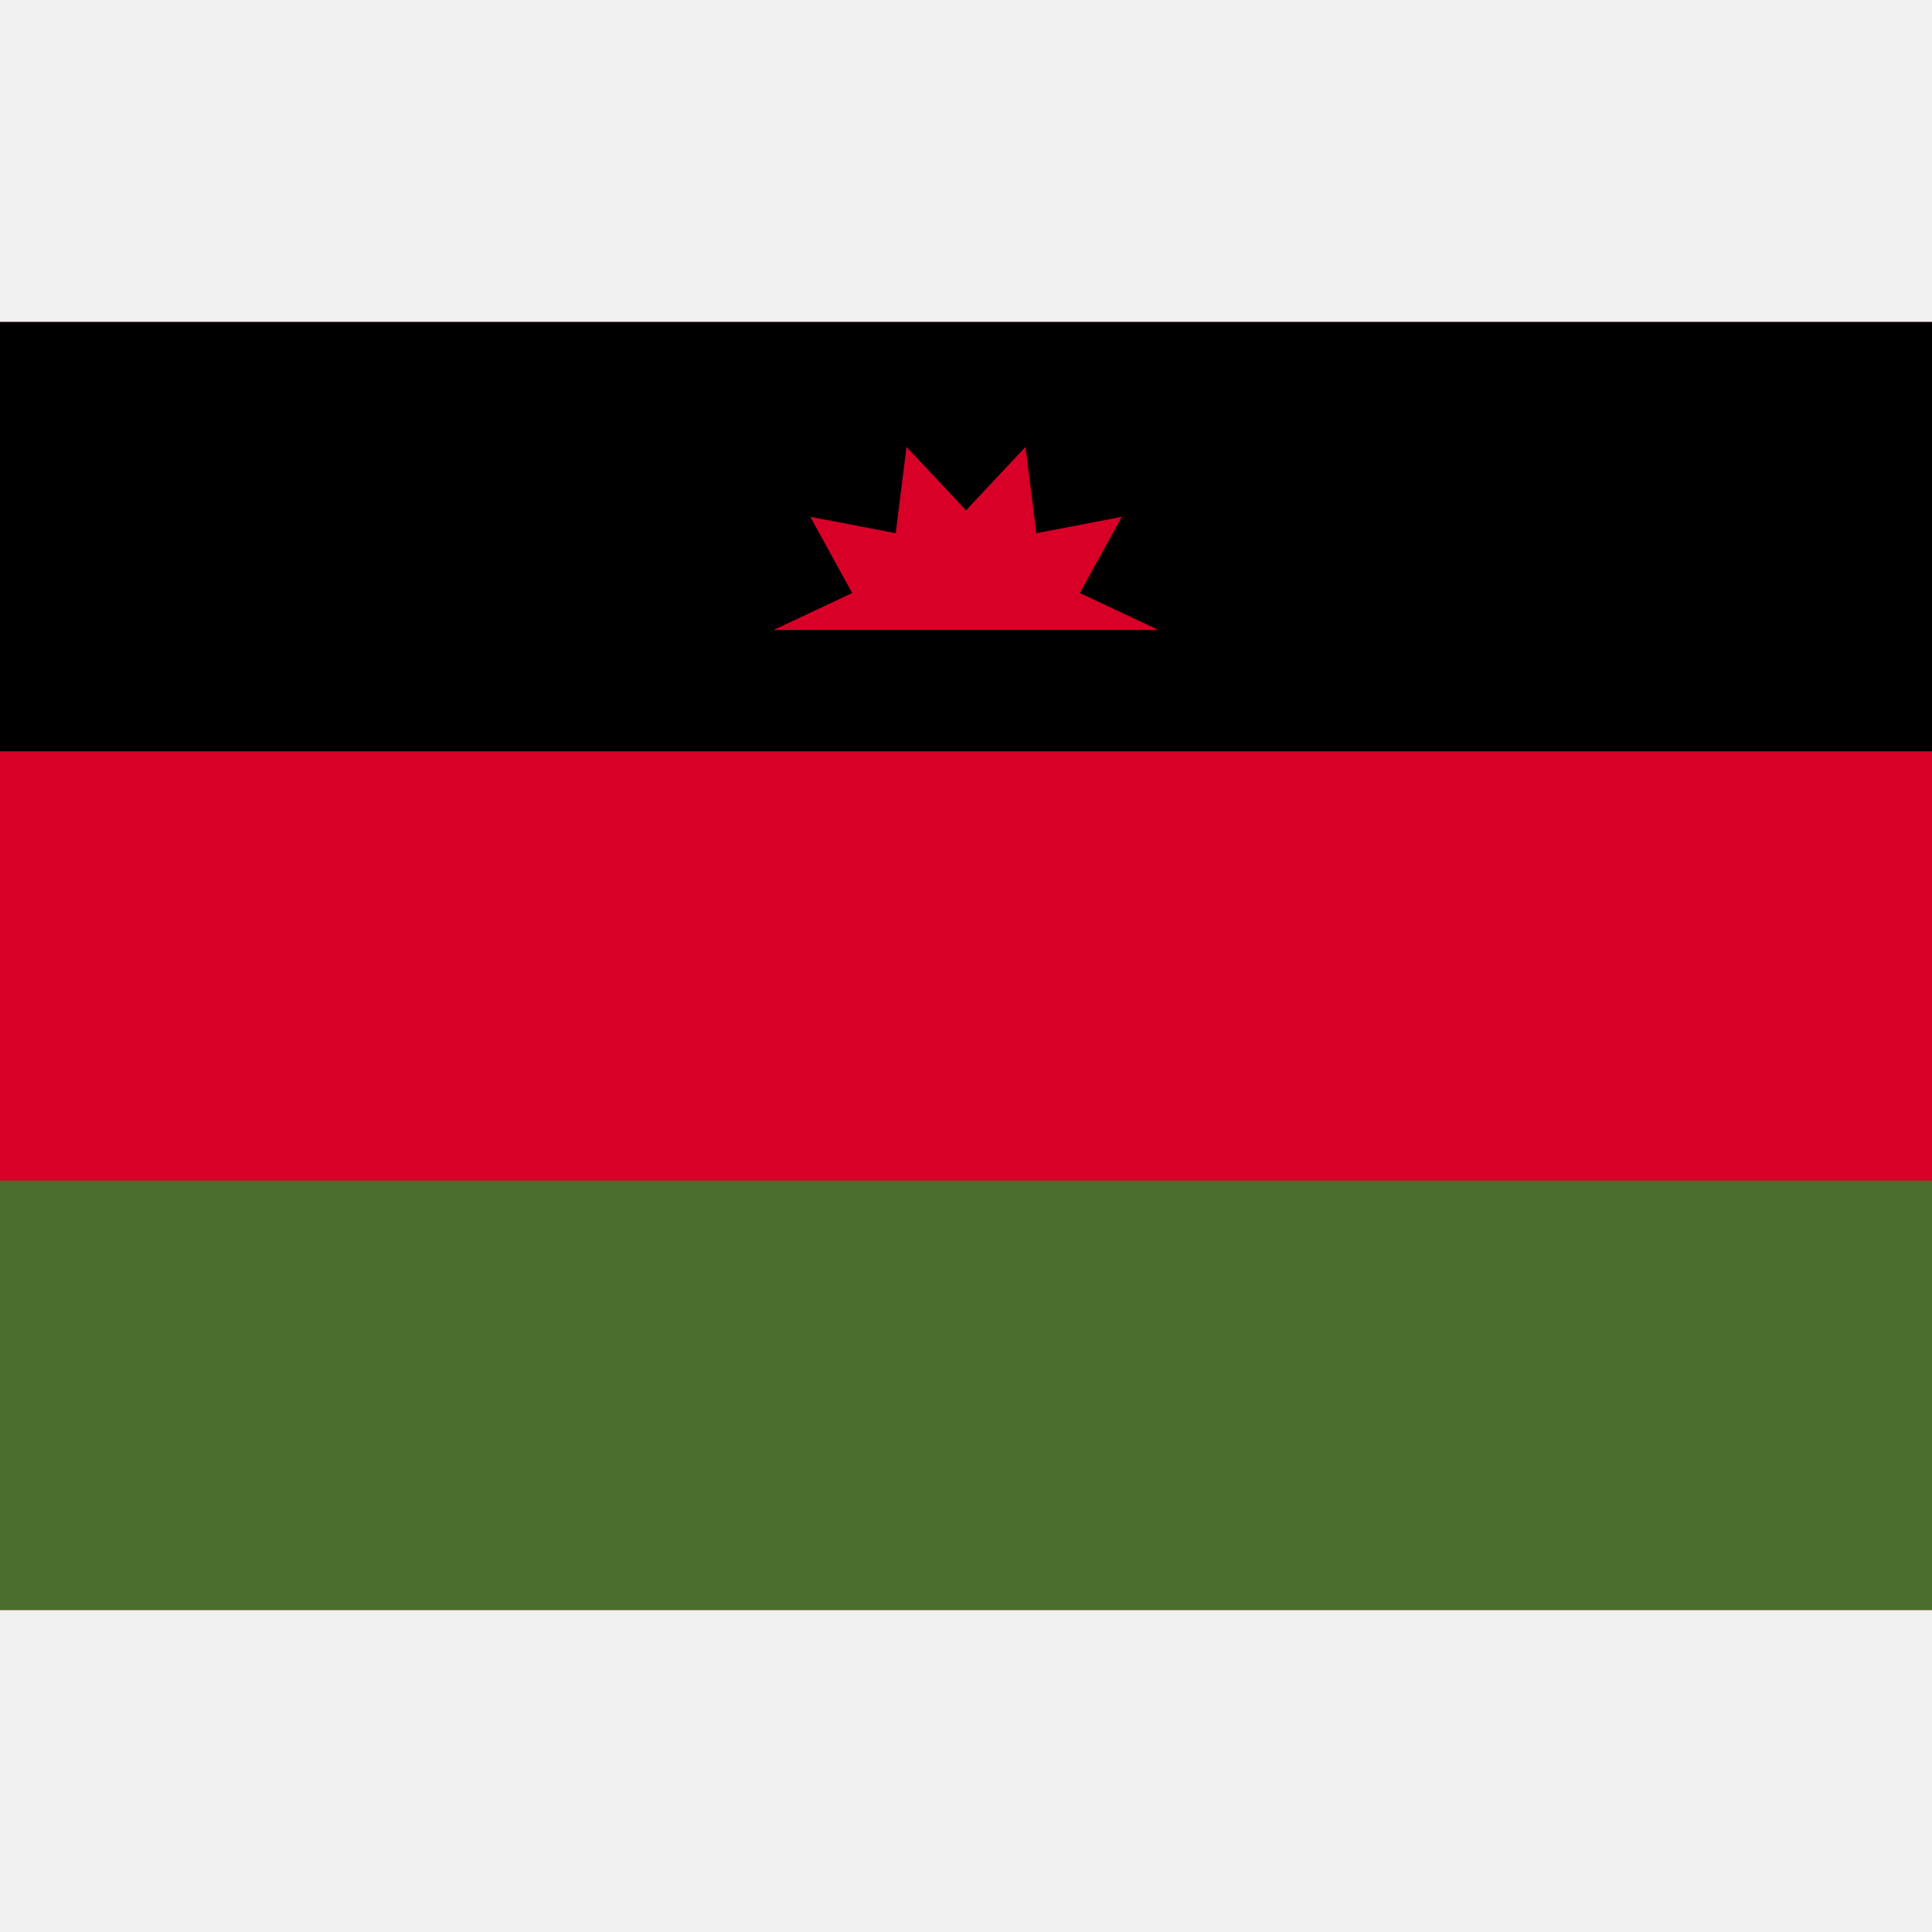
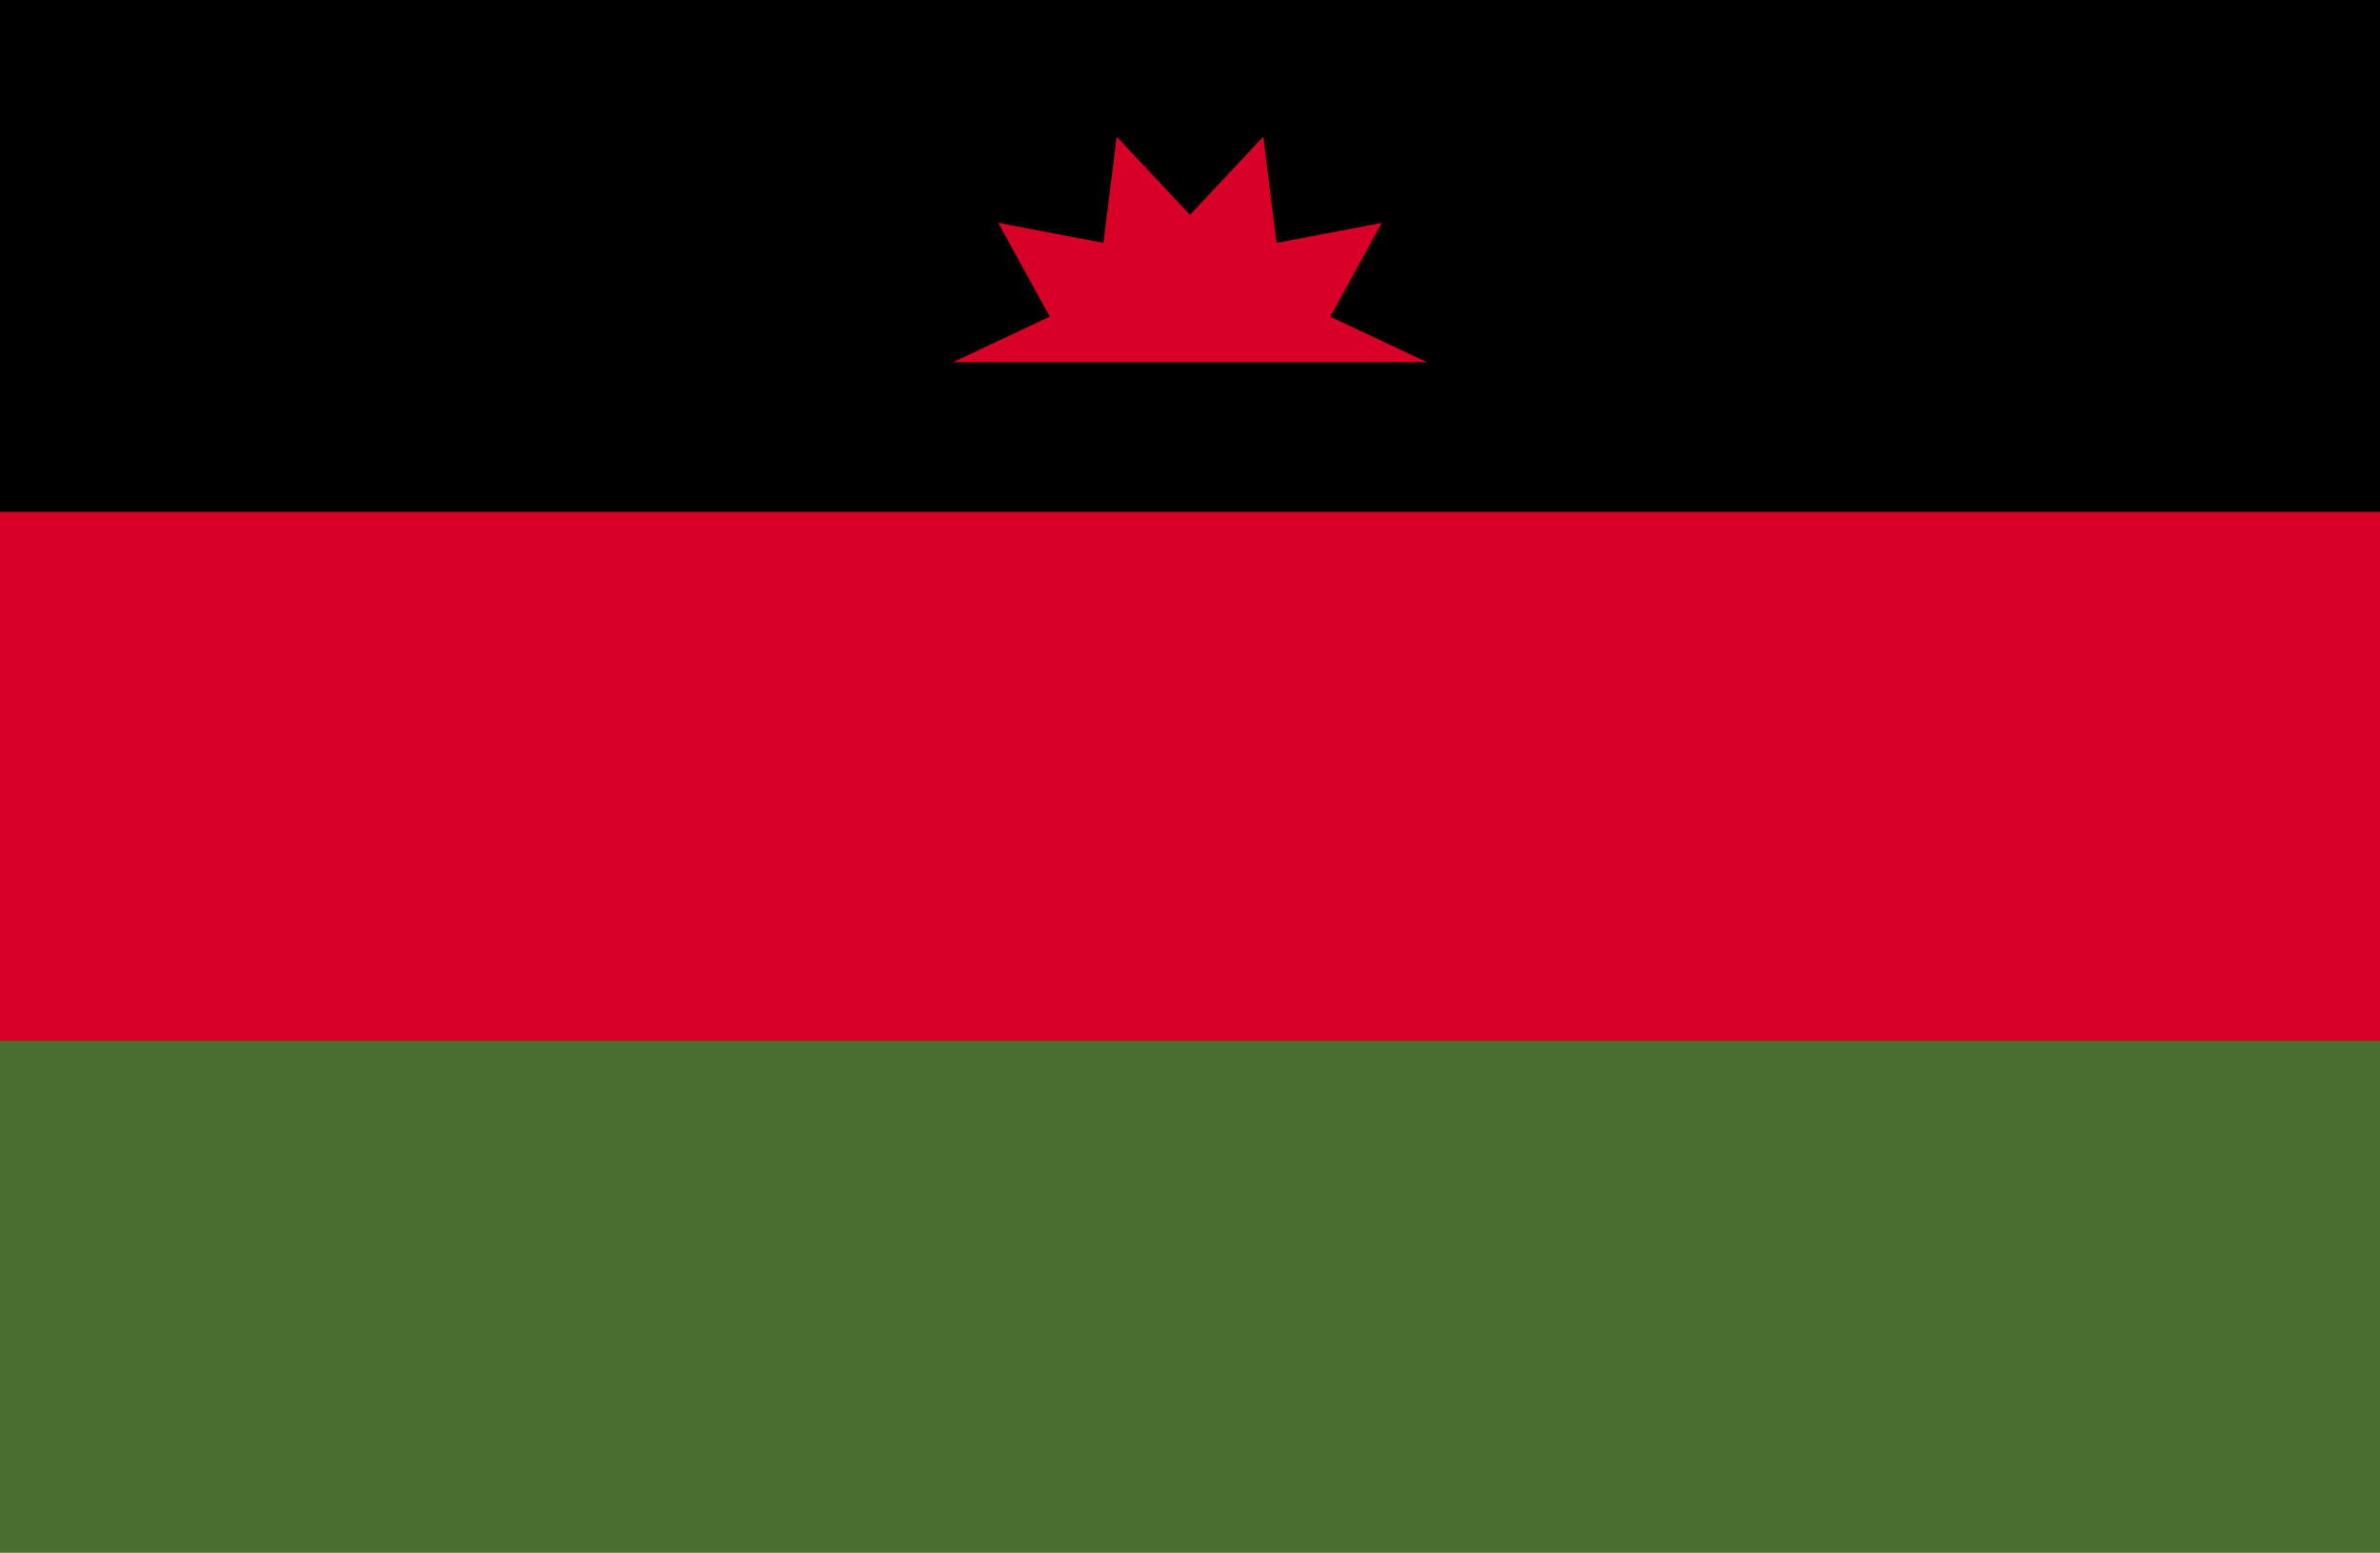
- <svg xmlns="http://www.w3.org/2000/svg" version="1.1" id="Capa_1" x="0px" y="0px" viewBox="0 0 512 512" style="enable-background:new 0 0 512 512;" xml:space="preserve">
-   <rect y="85.337" style="fill:#D80027;" width="512" height="341.326" />
-   <rect y="85.337" width="512" height="113.775" />
-   <rect y="312.888" style="fill:#496E2D;" width="512" height="113.775" />
-   <polygon style="fill:#D80027;" points="307.01,166.957 286.168,157.153 297.267,136.967 274.633,141.296 271.765,118.432   256,135.248 240.236,118.432 237.367,141.296 214.734,136.967 225.833,157.153 204.99,166.957 " />
-   <g>
- </g>
-   <g>
- </g>
-   <g>
- </g>
-   <g>
- </g>
-   <g>
- </g>
-   <g>
- </g>
-   <g>
- </g>
-   <g>
- </g>
-   <g>
- </g>
-   <g>
- </g>
-   <g>
- </g>
-   <g>
- </g>
-   <g>
- </g>
-   <g>
- </g>
-   <g>
- </g>
+ <svg xmlns="http://www.w3.org/2000/svg" fill="none" viewBox="0 0 46 30">
+   <g clip-path="url(#a)">
+     <path fill="#D80027" d="M46-.333H0v30.666h46z" />
+     <path fill="#000" d="M46-.333H0V9.889h46z" />
+     <path fill="#496E2D" d="M46 20.111H0v10.222h46z" />
+     <path fill="#D80027" d="m27.583 7-1.872-.88.997-1.814-2.034.388-.257-2.054L23 4.151l-1.416-1.51-.258 2.053-2.033-.388.997 1.813-1.873.88z" />
+   </g>
+   <defs>
+     <clipPath id="a">
+       <path fill="#fff" d="M0 0h46v30H0z" />
+     </clipPath>
+   </defs>
</svg>
